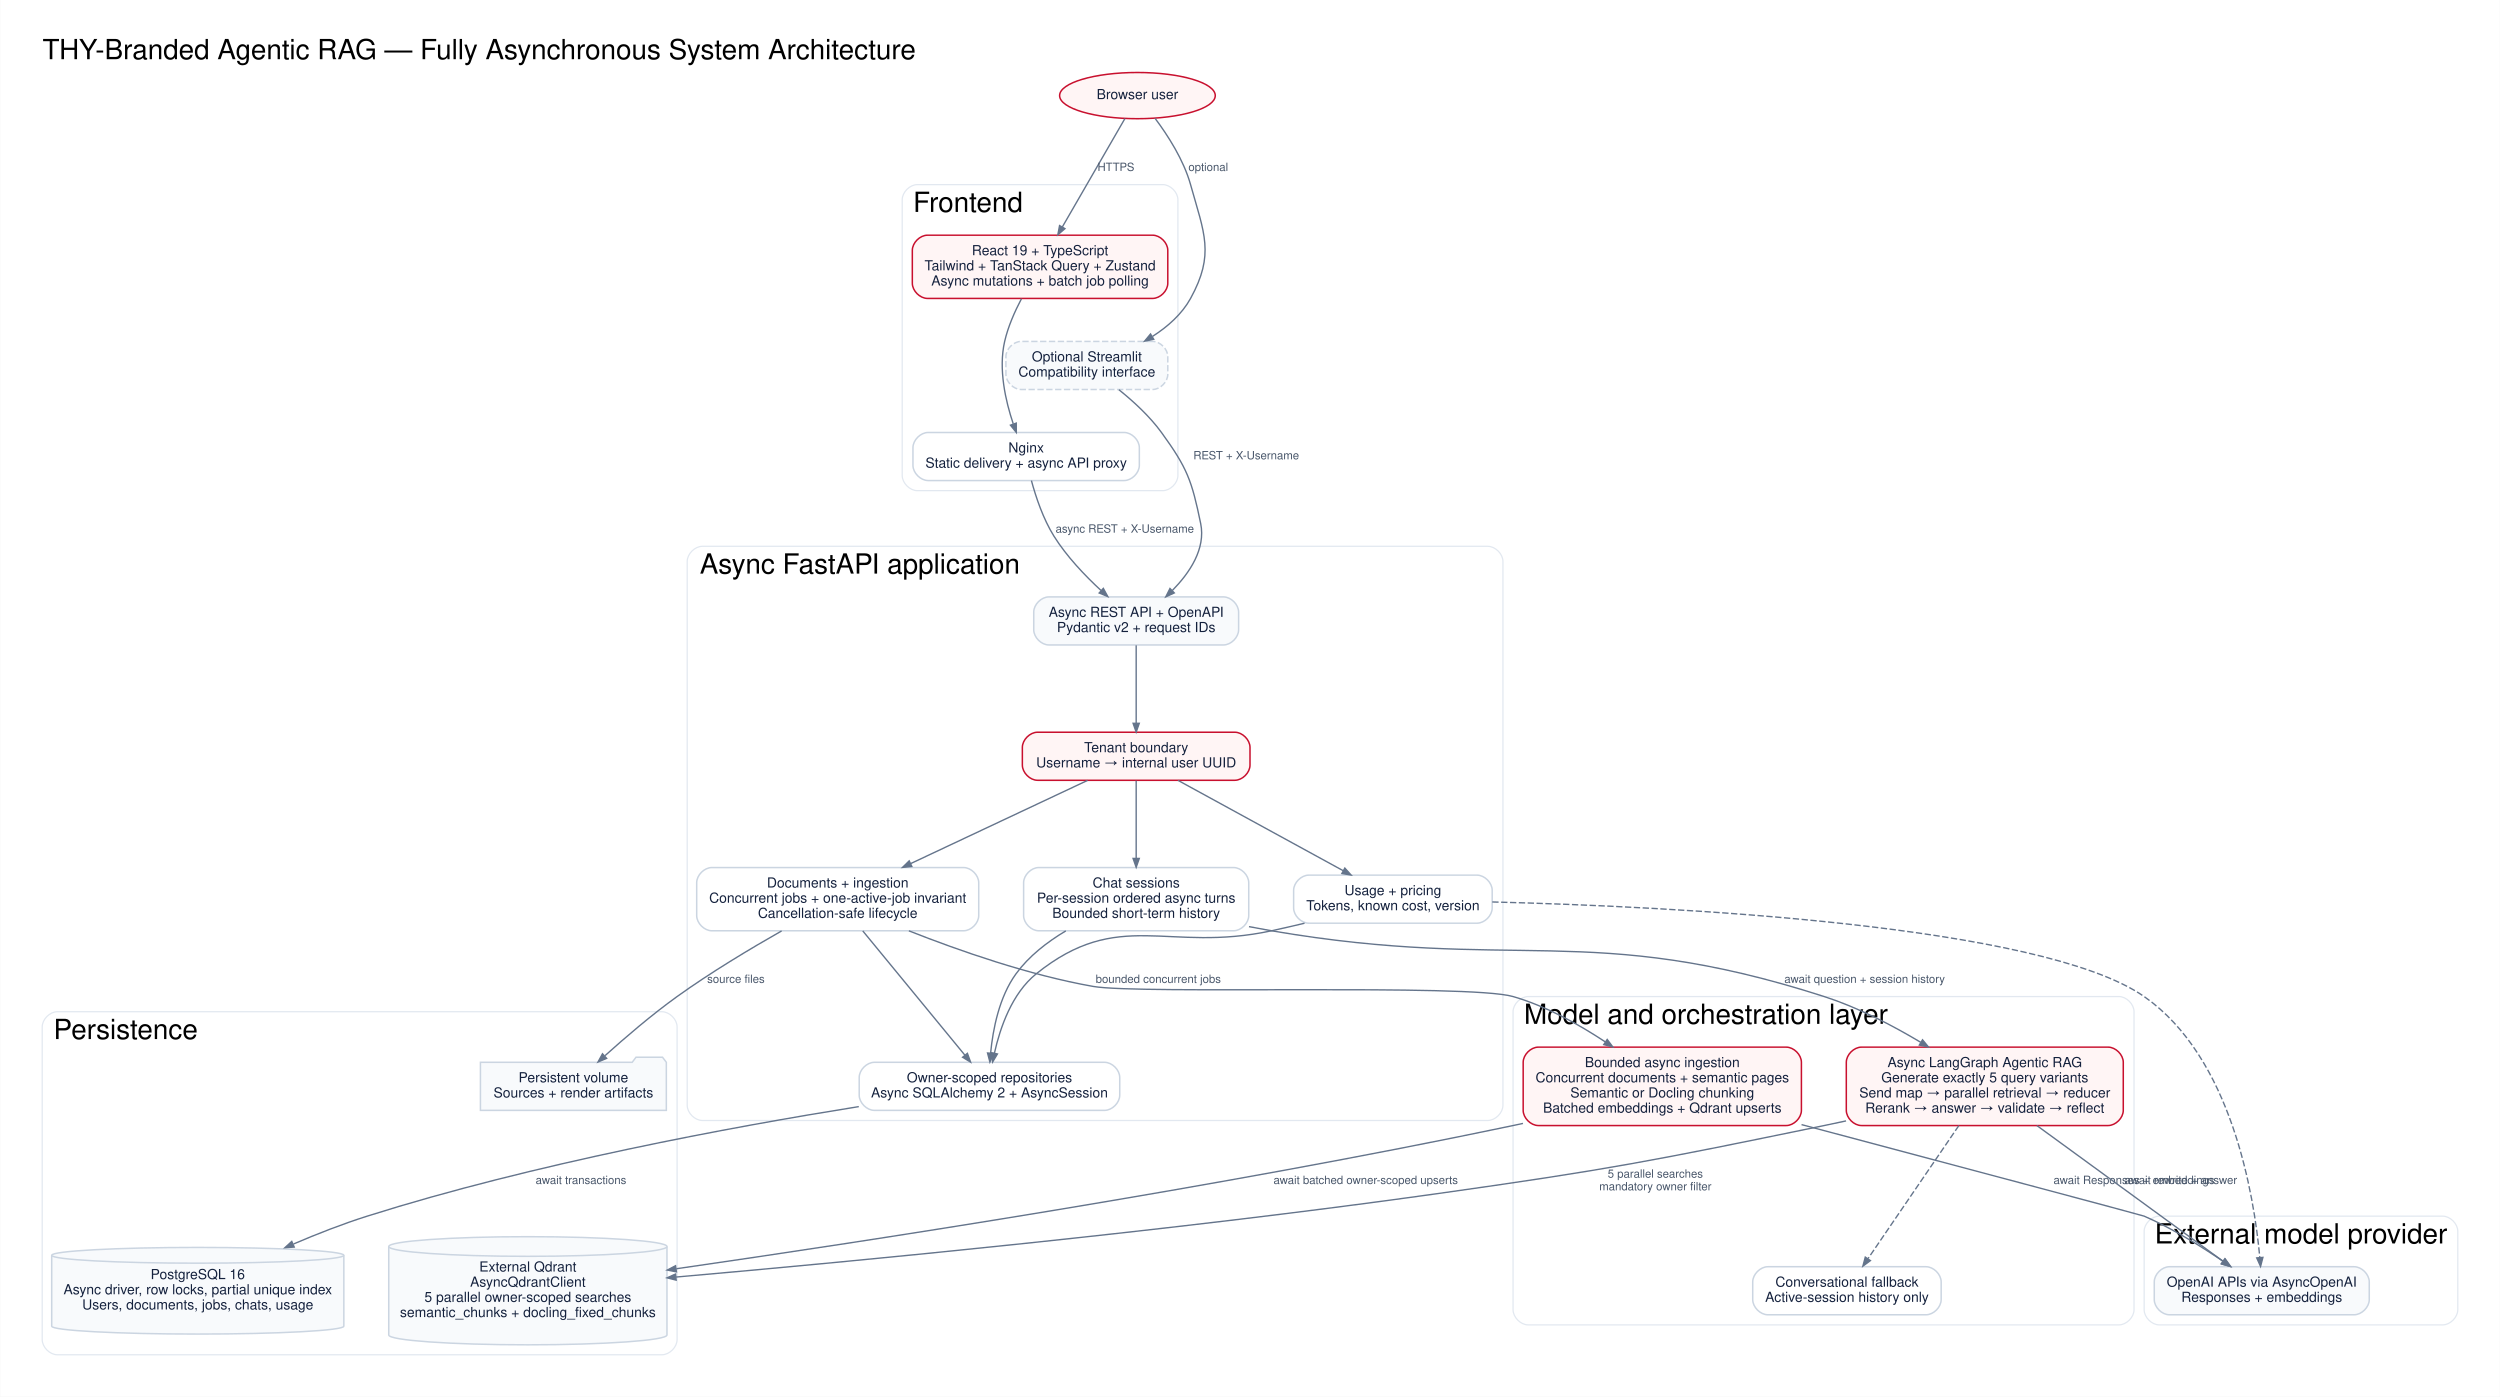
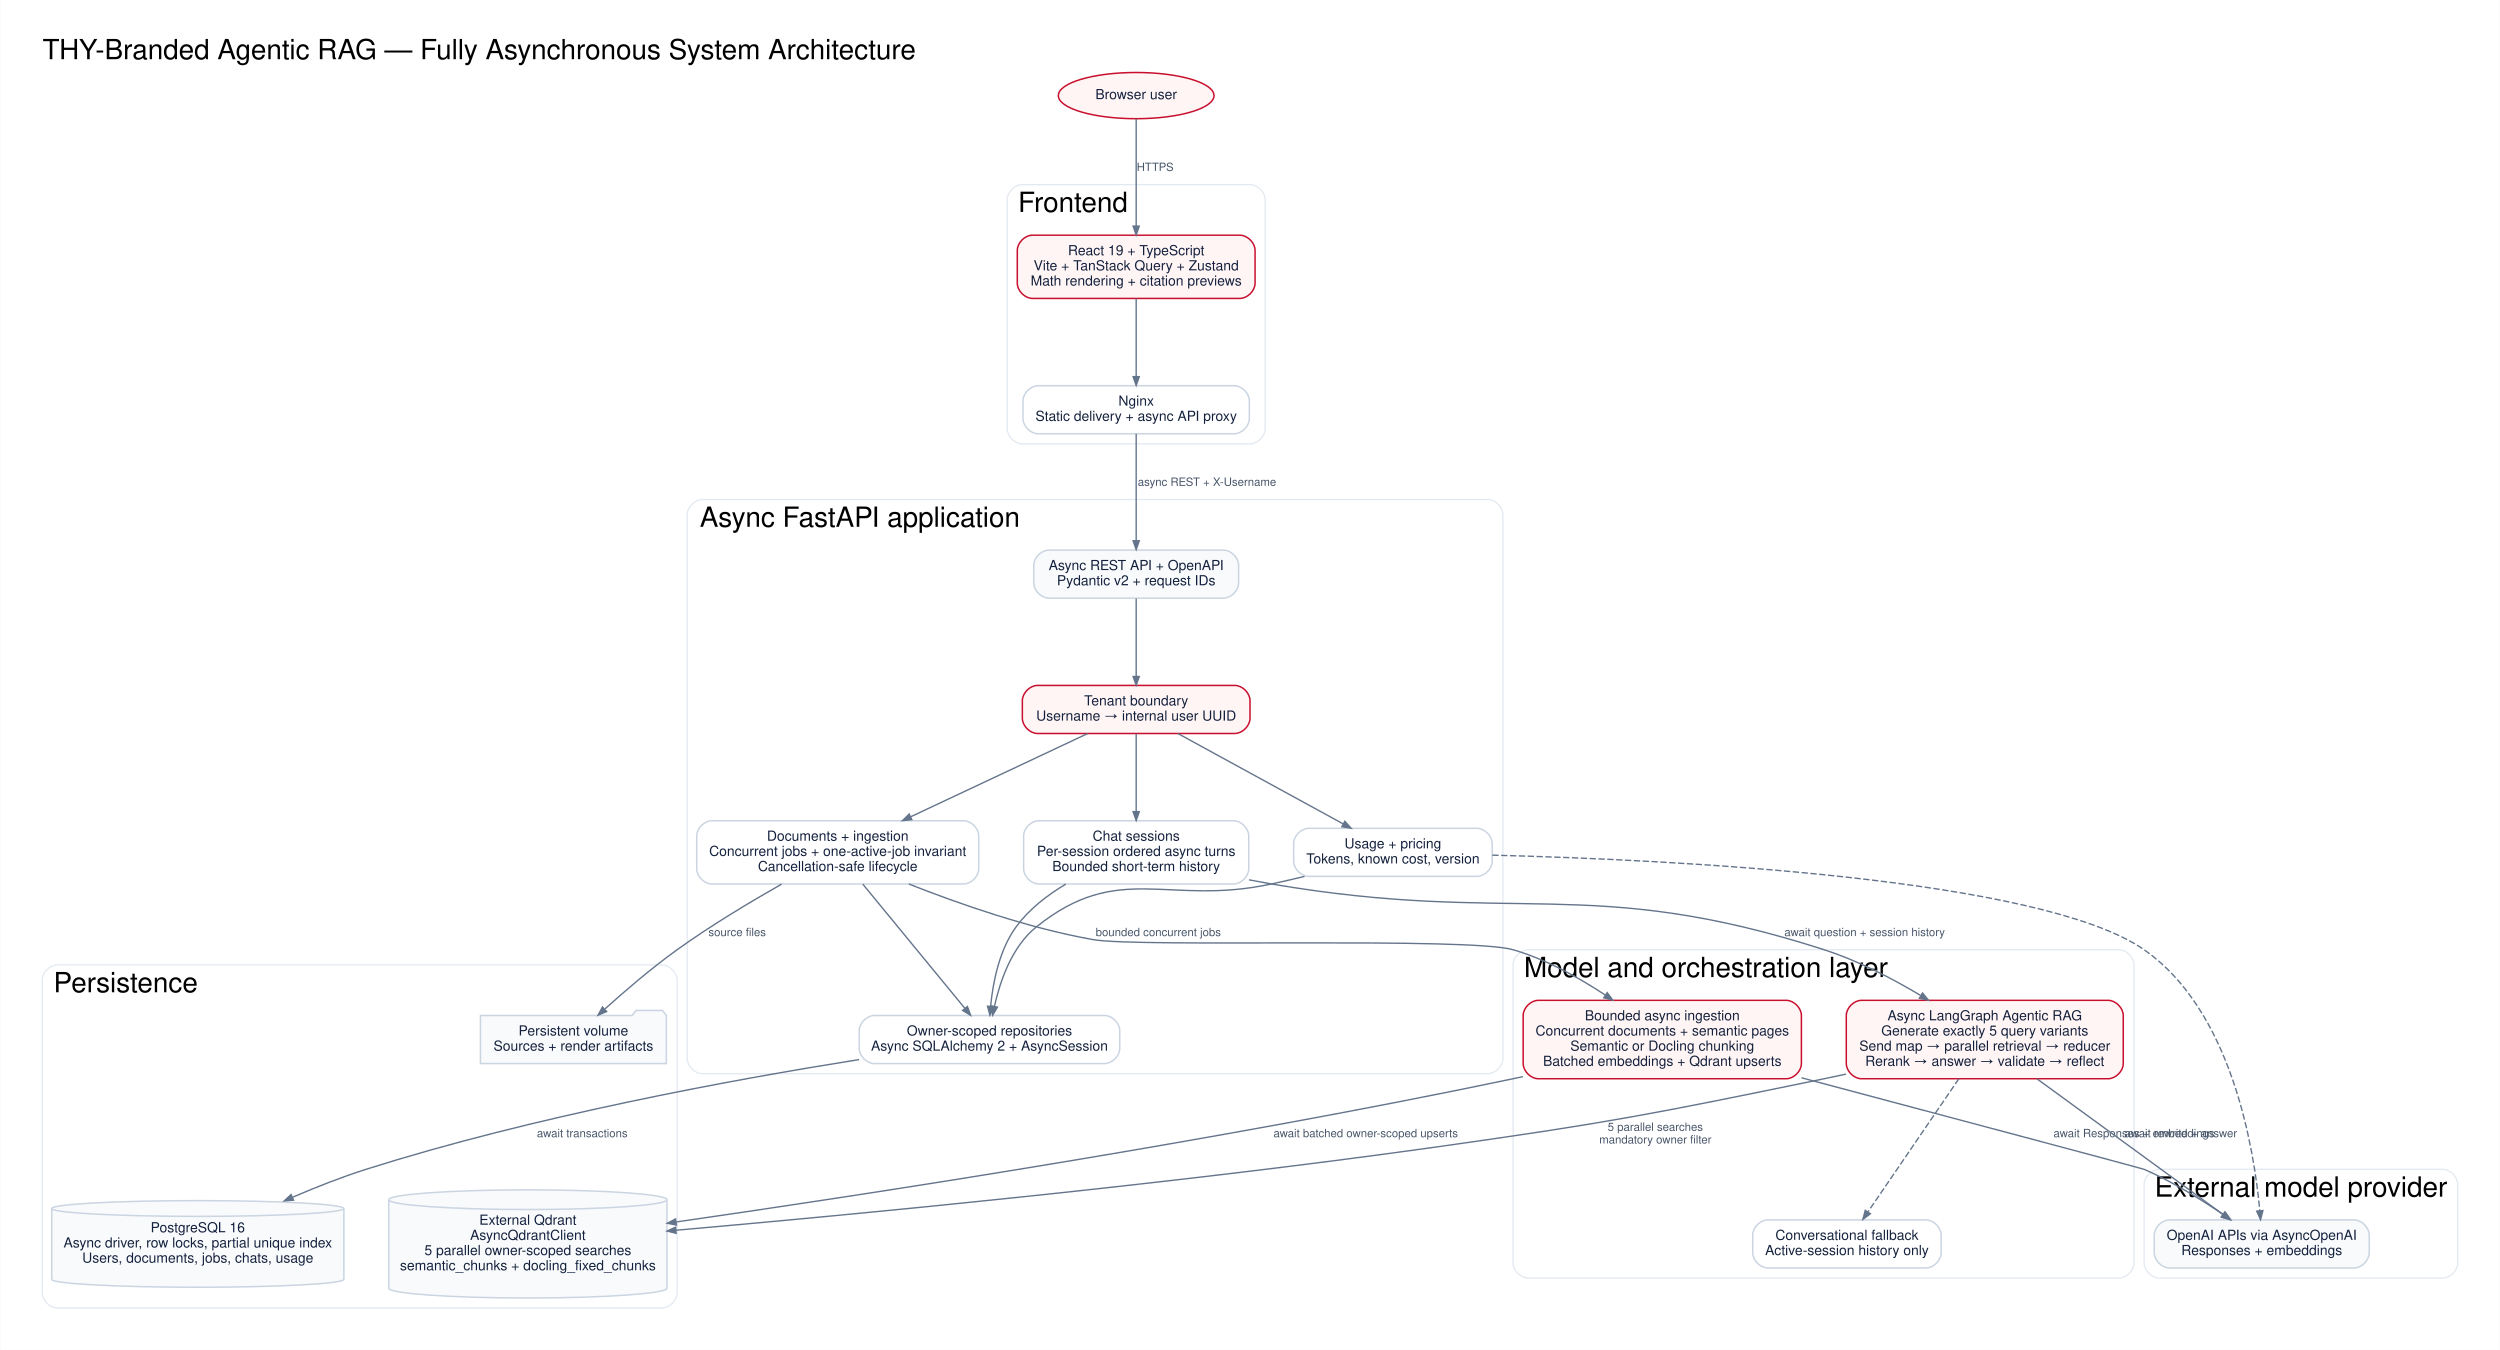
- <svg xmlns="http://www.w3.org/2000/svg" width="1976pt" height="1104pt" viewBox="0.00 0.00 1976.40 1104.42">
-   <g id="graph0" class="graph" transform="scale(1 1) rotate(0) translate(25.2 1079.22)">
-     <polygon fill="white" stroke="transparent" points="-25.2,25.2 -25.2,-1079.22 1951.2,-1079.22 1951.2,25.2 -25.2,25.2" />
-     <text text-anchor="middle" x="353.5" y="-1032.42" font-family="Helvetica,sans-Serif" font-size="22.00">THY-Branded Agentic RAG — Fully Asynchronous System Architecture</text>
+ <svg xmlns="http://www.w3.org/2000/svg" width="1976pt" height="1067pt" viewBox="0.00 0.00 1976.40 1067.42">
+   <g id="graph0" class="graph" transform="scale(1 1) rotate(0) translate(25.2 1042.22)">
+     <polygon fill="white" stroke="transparent" points="-25.2,25.2 -25.2,-1042.22 1951.2,-1042.22 1951.2,25.2 -25.2,25.2" />
+     <text text-anchor="middle" x="353.5" y="-995.42" font-family="Helvetica,sans-Serif" font-size="22.00">THY-Branded Agentic RAG — Fully Asynchronous System Architecture</text>
    <g id="clust1" class="cluster">
-       <path fill="white" stroke="#e2e8f0" d="M700,-691.25C700,-691.25 894,-691.25 894,-691.25 900,-691.25 906,-697.25 906,-703.25 906,-703.25 906,-921.25 906,-921.25 906,-927.25 900,-933.25 894,-933.25 894,-933.25 700,-933.25 700,-933.25 694,-933.25 688,-927.25 688,-921.25 688,-921.25 688,-703.25 688,-703.25 688,-697.25 694,-691.25 700,-691.25" />
-       <text text-anchor="middle" x="740" y="-911.65" font-family="Helvetica,sans-Serif" font-size="22.00">Frontend</text>
+       <path fill="white" stroke="#e2e8f0" d="M783,-691.25C783,-691.25 963,-691.25 963,-691.25 969,-691.25 975,-697.25 975,-703.25 975,-703.25 975,-884.25 975,-884.25 975,-890.25 969,-896.25 963,-896.25 963,-896.25 783,-896.25 783,-896.25 777,-896.25 771,-890.25 771,-884.25 771,-884.25 771,-703.25 771,-703.25 771,-697.25 777,-691.25 783,-691.25" />
+       <text text-anchor="middle" x="823" y="-874.65" font-family="Helvetica,sans-Serif" font-size="22.00">Frontend</text>
    </g>
    <g id="clust2" class="cluster">
      <path fill="white" stroke="#e2e8f0" d="M530,-193.25C530,-193.25 1151,-193.25 1151,-193.25 1157,-193.25 1163,-199.25 1163,-205.25 1163,-205.25 1163,-635.25 1163,-635.25 1163,-641.25 1157,-647.25 1151,-647.25 1151,-647.25 530,-647.25 530,-647.25 524,-647.25 518,-641.25 518,-635.25 518,-635.25 518,-205.25 518,-205.25 518,-199.25 524,-193.25 530,-193.25" />
      <text text-anchor="middle" x="654.5" y="-625.65" font-family="Helvetica,sans-Serif" font-size="22.00">Async FastAPI application</text>
    </g>
    <g id="clust3" class="cluster">
      <path fill="white" stroke="#e2e8f0" d="M1183,-31.62C1183,-31.62 1650,-31.62 1650,-31.62 1656,-31.62 1662,-37.62 1662,-43.62 1662,-43.62 1662,-279.25 1662,-279.25 1662,-285.25 1656,-291.25 1650,-291.25 1650,-291.25 1183,-291.25 1183,-291.25 1177,-291.25 1171,-285.25 1171,-279.25 1171,-279.25 1171,-43.62 1171,-43.62 1171,-37.62 1177,-31.62 1183,-31.62" />
      <text text-anchor="middle" x="1323.5" y="-269.65" font-family="Helvetica,sans-Serif" font-size="22.00">Model and orchestration layer</text>
    </g>
    <g id="clust4" class="cluster">
      <path fill="white" stroke="#e2e8f0" d="M20,-8C20,-8 498,-8 498,-8 504,-8 510,-14 510,-20 510,-20 510,-267.25 510,-267.25 510,-273.25 504,-279.25 498,-279.25 498,-279.25 20,-279.25 20,-279.25 14,-279.25 8,-273.25 8,-267.25 8,-267.25 8,-20 8,-20 8,-14 14,-8 20,-8" />
      <text text-anchor="middle" x="74" y="-257.65" font-family="Helvetica,sans-Serif" font-size="22.00">Persistence</text>
    </g>
    <g id="clust5" class="cluster">
      <path fill="white" stroke="#e2e8f0" d="M1682,-31.62C1682,-31.62 1906,-31.62 1906,-31.62 1912,-31.62 1918,-37.62 1918,-43.62 1918,-43.62 1918,-105.62 1918,-105.62 1918,-111.62 1912,-117.62 1906,-117.62 1906,-117.62 1682,-117.62 1682,-117.62 1676,-117.62 1670,-111.62 1670,-105.62 1670,-105.62 1670,-43.62 1670,-43.62 1670,-37.62 1676,-31.62 1682,-31.62" />
      <text text-anchor="middle" x="1794" y="-96.03" font-family="Helvetica,sans-Serif" font-size="22.00">External model provider</text>
    </g>
    <g id="node1" class="node">
-       <ellipse fill="#fff5f5" stroke="#c8102e" stroke-width="1.2" cx="874" cy="-1003.63" rx="61.54" ry="18.27" />
-       <text text-anchor="middle" x="874" y="-1000.83" font-family="Helvetica,sans-Serif" font-size="11.00" fill="#14213d">Browser user</text>
+       <ellipse fill="#fff5f5" stroke="#c8102e" stroke-width="1.2" cx="873" cy="-966.63" rx="61.54" ry="18.27" />
+       <text text-anchor="middle" x="873" y="-963.83" font-family="Helvetica,sans-Serif" font-size="11.00" fill="#14213d">Browser user</text>
    </g>
    <g id="node2" class="node">
-       <path fill="#fff5f5" stroke="#c8102e" stroke-width="1.2" d="M886,-893.25C886,-893.25 708,-893.25 708,-893.25 702,-893.25 696,-887.25 696,-881.25 696,-881.25 696,-855.25 696,-855.25 696,-849.25 702,-843.25 708,-843.25 708,-843.25 886,-843.25 886,-843.25 892,-843.25 898,-849.25 898,-855.25 898,-855.25 898,-881.25 898,-881.25 898,-887.25 892,-893.25 886,-893.25" />
-       <text text-anchor="middle" x="797" y="-877.45" font-family="Helvetica,sans-Serif" font-size="11.00" fill="#14213d">React 19 + TypeScript</text>
-       <text text-anchor="middle" x="797" y="-865.45" font-family="Helvetica,sans-Serif" font-size="11.00" fill="#14213d">Tailwind + TanStack Query + Zustand</text>
-       <text text-anchor="middle" x="797" y="-853.45" font-family="Helvetica,sans-Serif" font-size="11.00" fill="#14213d">Async mutations + batch job polling</text>
+       <path fill="#fff5f5" stroke="#c8102e" stroke-width="1.2" d="M955,-856.25C955,-856.25 791,-856.25 791,-856.25 785,-856.25 779,-850.25 779,-844.25 779,-844.25 779,-818.25 779,-818.25 779,-812.25 785,-806.25 791,-806.25 791,-806.25 955,-806.25 955,-806.25 961,-806.25 967,-812.25 967,-818.25 967,-818.25 967,-844.25 967,-844.25 967,-850.25 961,-856.25 955,-856.25" />
+       <text text-anchor="middle" x="873" y="-840.45" font-family="Helvetica,sans-Serif" font-size="11.00" fill="#14213d">React 19 + TypeScript</text>
+       <text text-anchor="middle" x="873" y="-828.45" font-family="Helvetica,sans-Serif" font-size="11.00" fill="#14213d">Vite + TanStack Query + Zustand</text>
+       <text text-anchor="middle" x="873" y="-816.45" font-family="Helvetica,sans-Serif" font-size="11.00" fill="#14213d">Math rendering + citation previews</text>
    </g>
    <g id="edge10" class="edge">
-       <path fill="none" stroke="#64748b" stroke-width="1.1" d="M864.09,-985.47C851.61,-963.84 829.93,-926.3 814.6,-899.74" />
-       <polygon fill="#64748b" stroke="#64748b" stroke-width="1.1" points="816.67,-898.42 811.05,-893.58 812.42,-900.87 816.67,-898.42" />
-       <text text-anchor="middle" x="857" y="-944.05" font-family="Helvetica,sans-Serif" font-size="9.00" fill="#475569">HTTPS</text>
+       <path fill="none" stroke="#64748b" stroke-width="1.1" d="M873,-948.2C873,-926.77 873,-890.01 873,-863.62" />
+       <polygon fill="#64748b" stroke="#64748b" stroke-width="1.1" points="875.45,-863.47 873,-856.47 870.55,-863.47 875.45,-863.47" />
+       <text text-anchor="middle" x="888" y="-907.05" font-family="Helvetica,sans-Serif" font-size="9.00" fill="#475569">HTTPS</text>
+     </g>
+     <g id="node3" class="node">
+       <path fill="#ffffff" stroke="#cbd5e1" stroke-width="1.2" d="M950.5,-737.25C950.5,-737.25 795.5,-737.25 795.5,-737.25 789.5,-737.25 783.5,-731.25 783.5,-725.25 783.5,-725.25 783.5,-711.25 783.5,-711.25 783.5,-705.25 789.5,-699.25 795.5,-699.25 795.5,-699.25 950.5,-699.25 950.5,-699.25 956.5,-699.25 962.5,-705.25 962.5,-711.25 962.5,-711.25 962.5,-725.25 962.5,-725.25 962.5,-731.25 956.5,-737.25 950.5,-737.25" />
+       <text text-anchor="middle" x="873" y="-721.45" font-family="Helvetica,sans-Serif" font-size="11.00" fill="#14213d">Nginx</text>
+       <text text-anchor="middle" x="873" y="-709.45" font-family="Helvetica,sans-Serif" font-size="11.00" fill="#14213d">Static delivery + async API proxy</text>
+     </g>
+     <g id="edge1" class="edge">
+       <path fill="none" stroke="#64748b" stroke-width="1.1" d="M873,-806.16C873,-788.09 873,-763.38 873,-744.93" />
+       <polygon fill="#64748b" stroke="#64748b" stroke-width="1.1" points="875.45,-744.44 873,-737.44 870.55,-744.44 875.45,-744.44" />
    </g>
    <g id="node4" class="node">
-       <path fill="#f8fafc" stroke="#cbd5e1" stroke-width="1.2" stroke-dasharray="5,2" d="M886,-809.25C886,-809.25 782,-809.25 782,-809.25 776,-809.25 770,-803.25 770,-797.25 770,-797.25 770,-783.25 770,-783.25 770,-777.25 776,-771.25 782,-771.25 782,-771.25 886,-771.25 886,-771.25 892,-771.25 898,-777.25 898,-783.25 898,-783.25 898,-797.25 898,-797.25 898,-803.25 892,-809.25 886,-809.25" />
-       <text text-anchor="middle" x="834" y="-793.45" font-family="Helvetica,sans-Serif" font-size="11.00" fill="#14213d">Optional Streamlit</text>
-       <text text-anchor="middle" x="834" y="-781.45" font-family="Helvetica,sans-Serif" font-size="11.00" fill="#14213d">Compatibility interface</text>
-     </g>
-     <g id="edge11" class="edge">
-       <path fill="none" stroke="#64748b" stroke-width="1.1" d="M887.95,-985.63C897.94,-972.29 910.55,-952.78 916,-933.25 926.75,-894.72 935.28,-878.3 916,-843.25 909.15,-830.8 897.92,-820.91 885.94,-813.24" />
-       <polygon fill="#64748b" stroke="#64748b" stroke-width="1.1" points="886.88,-810.95 879.62,-809.43 884.35,-815.15 886.88,-810.95" />
-       <text text-anchor="middle" x="930" y="-944.05" font-family="Helvetica,sans-Serif" font-size="9.00" fill="#475569">optional</text>
-     </g>
-     <g id="node3" class="node">
-       <path fill="#ffffff" stroke="#cbd5e1" stroke-width="1.2" d="M863.5,-737.25C863.5,-737.25 708.5,-737.25 708.5,-737.25 702.5,-737.25 696.5,-731.25 696.5,-725.25 696.5,-725.25 696.5,-711.25 696.5,-711.25 696.5,-705.25 702.5,-699.25 708.5,-699.25 708.5,-699.25 863.5,-699.25 863.5,-699.25 869.5,-699.25 875.5,-705.25 875.5,-711.25 875.5,-711.25 875.5,-725.25 875.5,-725.25 875.5,-731.25 869.5,-737.25 863.5,-737.25" />
-       <text text-anchor="middle" x="786" y="-721.45" font-family="Helvetica,sans-Serif" font-size="11.00" fill="#14213d">Nginx</text>
-       <text text-anchor="middle" x="786" y="-709.45" font-family="Helvetica,sans-Serif" font-size="11.00" fill="#14213d">Static delivery + async API proxy</text>
-     </g>
-     <g id="edge1" class="edge">
-       <path fill="none" stroke="#64748b" stroke-width="1.1" d="M782.3,-843.03C777,-832.96 771.67,-820.91 769,-809.25 763.99,-787.35 769.69,-762.22 775.8,-744.09" />
-       <polygon fill="#64748b" stroke="#64748b" stroke-width="1.1" points="778.19,-744.68 778.23,-737.26 773.57,-743.04 778.19,-744.68" />
-     </g>
-     <g id="node5" class="node">
      <path fill="#f8fafc" stroke="#cbd5e1" stroke-width="1.2" d="M942,-607.25C942,-607.25 804,-607.25 804,-607.25 798,-607.25 792,-601.25 792,-595.25 792,-595.25 792,-581.25 792,-581.25 792,-575.25 798,-569.25 804,-569.25 804,-569.25 942,-569.25 942,-569.25 948,-569.25 954,-575.25 954,-581.25 954,-581.25 954,-595.25 954,-595.25 954,-601.25 948,-607.25 942,-607.25" />
      <text text-anchor="middle" x="873" y="-591.45" font-family="Helvetica,sans-Serif" font-size="11.00" fill="#14213d">Async REST API + OpenAPI</text>
      <text text-anchor="middle" x="873" y="-579.45" font-family="Helvetica,sans-Serif" font-size="11.00" fill="#14213d">Pydantic v2 + request IDs</text>
    </g>
-     <g id="edge12" class="edge">
-       <path fill="none" stroke="#64748b" stroke-width="1.1" d="M790.16,-699.22C793.65,-686.32 799.45,-668.9 808,-655.25 818.01,-639.27 832.48,-624.08 845.23,-612.31" />
-       <polygon fill="#64748b" stroke="#64748b" stroke-width="1.1" points="847.02,-614 850.58,-607.49 843.74,-610.36 847.02,-614" />
-       <text text-anchor="middle" x="864" y="-658.05" font-family="Helvetica,sans-Serif" font-size="9.00" fill="#475569">async REST + X-Username</text>
-     </g>
-     <g id="edge13" class="edge">
-       <path fill="none" stroke="#64748b" stroke-width="1.1" d="M859.29,-771.11C870.72,-761.95 883.7,-750.07 893,-737.25 913.45,-709.05 916.97,-699.37 924,-665.25 928.11,-645.29 915.31,-626.26 901.5,-612.23" />
-       <polygon fill="#64748b" stroke="#64748b" stroke-width="1.1" points="903.13,-610.4 896.4,-607.29 899.73,-613.92 903.13,-610.4" />
-       <text text-anchor="middle" x="960" y="-716.05" font-family="Helvetica,sans-Serif" font-size="9.00" fill="#475569">REST + X-Username</text>
-     </g>
-     <g id="node6" class="node">
+     <g id="edge11" class="edge">
+       <path fill="none" stroke="#64748b" stroke-width="1.1" d="M873,-699.18C873,-677.1 873,-639.61 873,-614.64" />
+       <polygon fill="#64748b" stroke="#64748b" stroke-width="1.1" points="875.45,-614.64 873,-607.64 870.55,-614.64 875.45,-614.64" />
+       <text text-anchor="middle" x="929" y="-658.05" font-family="Helvetica,sans-Serif" font-size="9.00" fill="#475569">async REST + X-Username</text>
+     </g>
+     <g id="node5" class="node">
      <path fill="#fff5f5" stroke="#c8102e" stroke-width="1.2" d="M951,-500.25C951,-500.25 795,-500.25 795,-500.25 789,-500.25 783,-494.25 783,-488.25 783,-488.25 783,-474.25 783,-474.25 783,-468.25 789,-462.25 795,-462.25 795,-462.25 951,-462.25 951,-462.25 957,-462.25 963,-468.25 963,-474.25 963,-474.25 963,-488.25 963,-488.25 963,-494.25 957,-500.25 951,-500.25" />
      <text text-anchor="middle" x="873" y="-484.45" font-family="Helvetica,sans-Serif" font-size="11.00" fill="#14213d">Tenant boundary</text>
      <text text-anchor="middle" x="873" y="-472.45" font-family="Helvetica,sans-Serif" font-size="11.00" fill="#14213d">Username → internal user UUID</text>
    </g>
    <g id="edge2" class="edge">
      <path fill="none" stroke="#64748b" stroke-width="1.1" d="M873,-568.96C873,-551.95 873,-526.44 873,-507.49" />
      <polygon fill="#64748b" stroke="#64748b" stroke-width="1.1" points="875.45,-507.33 873,-500.33 870.55,-507.33 875.45,-507.33" />
    </g>
-     <g id="node7" class="node">
+     <g id="node6" class="node">
      <path fill="#ffffff" stroke="#cbd5e1" stroke-width="1.2" d="M736.5,-393.25C736.5,-393.25 537.5,-393.25 537.5,-393.25 531.5,-393.25 525.5,-387.25 525.5,-381.25 525.5,-381.25 525.5,-355.25 525.5,-355.25 525.5,-349.25 531.5,-343.25 537.5,-343.25 537.5,-343.25 736.5,-343.25 736.5,-343.25 742.5,-343.25 748.5,-349.25 748.5,-355.25 748.5,-355.25 748.5,-381.25 748.5,-381.25 748.5,-387.25 742.5,-393.25 736.5,-393.25" />
      <text text-anchor="middle" x="637" y="-377.45" font-family="Helvetica,sans-Serif" font-size="11.00" fill="#14213d">Documents + ingestion</text>
      <text text-anchor="middle" x="637" y="-365.45" font-family="Helvetica,sans-Serif" font-size="11.00" fill="#14213d">Concurrent jobs + one-active-job invariant</text>
      <text text-anchor="middle" x="637" y="-353.45" font-family="Helvetica,sans-Serif" font-size="11.00" fill="#14213d">Cancellation-safe lifecycle</text>
    </g>
    <g id="edge3" class="edge">
      <path fill="none" stroke="#64748b" stroke-width="1.1" d="M834.56,-462.17C796.67,-444.35 738.29,-416.89 694.8,-396.44" />
      <polygon fill="#64748b" stroke="#64748b" stroke-width="1.1" points="695.61,-394.11 688.23,-393.35 693.52,-398.54 695.61,-394.11" />
    </g>
-     <g id="node8" class="node">
+     <g id="node7" class="node">
      <path fill="#ffffff" stroke="#cbd5e1" stroke-width="1.2" d="M950,-393.25C950,-393.25 796,-393.25 796,-393.25 790,-393.25 784,-387.25 784,-381.25 784,-381.25 784,-355.25 784,-355.25 784,-349.25 790,-343.25 796,-343.25 796,-343.25 950,-343.25 950,-343.25 956,-343.25 962,-349.25 962,-355.25 962,-355.25 962,-381.25 962,-381.25 962,-387.25 956,-393.25 950,-393.25" />
      <text text-anchor="middle" x="873" y="-377.45" font-family="Helvetica,sans-Serif" font-size="11.00" fill="#14213d">Chat sessions</text>
      <text text-anchor="middle" x="873" y="-365.45" font-family="Helvetica,sans-Serif" font-size="11.00" fill="#14213d">Per-session ordered async turns</text>
      <text text-anchor="middle" x="873" y="-353.45" font-family="Helvetica,sans-Serif" font-size="11.00" fill="#14213d">Bounded short-term history</text>
    </g>
    <g id="edge4" class="edge">
      <path fill="none" stroke="#64748b" stroke-width="1.1" d="M873,-461.92C873,-445.25 873,-420.3 873,-400.48" />
      <polygon fill="#64748b" stroke="#64748b" stroke-width="1.1" points="875.45,-400.44 873,-393.44 870.55,-400.44 875.45,-400.44" />
    </g>
-     <g id="node9" class="node">
+     <g id="node8" class="node">
      <path fill="#ffffff" stroke="#cbd5e1" stroke-width="1.2" d="M1142.5,-387.25C1142.5,-387.25 1009.5,-387.25 1009.5,-387.25 1003.5,-387.25 997.5,-381.25 997.5,-375.25 997.5,-375.25 997.5,-361.25 997.5,-361.25 997.5,-355.25 1003.5,-349.25 1009.5,-349.25 1009.5,-349.25 1142.5,-349.25 1142.5,-349.25 1148.5,-349.25 1154.5,-355.25 1154.5,-361.25 1154.5,-361.25 1154.5,-375.25 1154.5,-375.25 1154.5,-381.25 1148.5,-387.25 1142.5,-387.25" />
      <text text-anchor="middle" x="1076" y="-371.45" font-family="Helvetica,sans-Serif" font-size="11.00" fill="#14213d">Usage + pricing</text>
      <text text-anchor="middle" x="1076" y="-359.45" font-family="Helvetica,sans-Serif" font-size="11.00" fill="#14213d">Tokens, known cost, version</text>
    </g>
    <g id="edge5" class="edge">
      <path fill="none" stroke="#64748b" stroke-width="1.1" d="M906.07,-462.17C941.75,-442.66 998.56,-411.59 1036.55,-390.82" />
      <polygon fill="#64748b" stroke="#64748b" stroke-width="1.1" points="1037.98,-392.83 1042.95,-387.32 1035.63,-388.53 1037.98,-392.83" />
    </g>
-     <g id="node10" class="node">
+     <g id="node9" class="node">
      <path fill="#ffffff" stroke="#cbd5e1" stroke-width="1.2" d="M848,-239.25C848,-239.25 666,-239.25 666,-239.25 660,-239.25 654,-233.25 654,-227.25 654,-227.25 654,-213.25 654,-213.25 654,-207.25 660,-201.25 666,-201.25 666,-201.25 848,-201.25 848,-201.25 854,-201.25 860,-207.25 860,-213.25 860,-213.25 860,-227.25 860,-227.25 860,-233.25 854,-239.25 848,-239.25" />
      <text text-anchor="middle" x="757" y="-223.45" font-family="Helvetica,sans-Serif" font-size="11.00" fill="#14213d">Owner-scoped repositories</text>
      <text text-anchor="middle" x="757" y="-211.45" font-family="Helvetica,sans-Serif" font-size="11.00" fill="#14213d">Async SQLAlchemy 2 + AsyncSession</text>
    </g>
    <g id="edge6" class="edge">
      <path fill="none" stroke="#64748b" stroke-width="1.1" d="M656.82,-343.14C679.19,-315.92 715.36,-271.91 737.57,-244.89" />
      <polygon fill="#64748b" stroke="#64748b" stroke-width="1.1" points="739.54,-246.35 742.09,-239.39 735.75,-243.24 739.54,-246.35" />
    </g>
-     <g id="node11" class="node">
+     <g id="node10" class="node">
      <path fill="#fff5f5" stroke="#c8102e" stroke-width="1.2" d="M1387,-251.25C1387,-251.25 1191,-251.25 1191,-251.25 1185,-251.25 1179,-245.25 1179,-239.25 1179,-239.25 1179,-201.25 1179,-201.25 1179,-195.25 1185,-189.25 1191,-189.25 1191,-189.25 1387,-189.25 1387,-189.25 1393,-189.25 1399,-195.25 1399,-201.25 1399,-201.25 1399,-239.25 1399,-239.25 1399,-245.25 1393,-251.25 1387,-251.25" />
      <text text-anchor="middle" x="1289" y="-235.45" font-family="Helvetica,sans-Serif" font-size="11.00" fill="#14213d">Bounded async ingestion</text>
      <text text-anchor="middle" x="1289" y="-223.45" font-family="Helvetica,sans-Serif" font-size="11.00" fill="#14213d">Concurrent documents + semantic pages</text>
      <text text-anchor="middle" x="1289" y="-211.45" font-family="Helvetica,sans-Serif" font-size="11.00" fill="#14213d">Semantic or Docling chunking</text>
      <text text-anchor="middle" x="1289" y="-199.45" font-family="Helvetica,sans-Serif" font-size="11.00" fill="#14213d">Batched embeddings + Qdrant upserts</text>
    </g>
-     <g id="edge14" class="edge">
+     <g id="edge12" class="edge">
      <path fill="none" stroke="#64748b" stroke-width="1.1" d="M693.27,-343.21C733.15,-327.46 788.35,-308.18 839,-299.25 875.34,-292.85 1135.53,-301.44 1171,-291.25 1196.84,-283.83 1222.83,-269.34 1243.81,-255.47" />
      <polygon fill="#64748b" stroke="#64748b" stroke-width="1.1" points="1245.44,-257.33 1249.88,-251.39 1242.7,-253.26 1245.44,-257.33" />
      <text text-anchor="middle" x="890.5" y="-302.05" font-family="Helvetica,sans-Serif" font-size="9.00" fill="#475569">bounded concurrent jobs</text>
    </g>
-     <g id="node15" class="node">
+     <g id="node14" class="node">
      <polygon fill="#f8fafc" stroke="#cbd5e1" stroke-width="1.2" points="501.5,-239.25 498.5,-243.25 477.5,-243.25 474.5,-239.25 354.5,-239.25 354.5,-201.25 501.5,-201.25 501.5,-239.25" />
      <text text-anchor="middle" x="428" y="-223.45" font-family="Helvetica,sans-Serif" font-size="11.00" fill="#14213d">Persistent volume</text>
      <text text-anchor="middle" x="428" y="-211.45" font-family="Helvetica,sans-Serif" font-size="11.00" fill="#14213d">Sources + render artifacts</text>
    </g>
-     <g id="edge17" class="edge">
+     <g id="edge15" class="edge">
      <path fill="none" stroke="#64748b" stroke-width="1.1" d="M592.65,-343.14C567.72,-328.99 536.4,-310.21 510,-291.25 489.96,-276.86 468.82,-258.73 453.02,-244.52" />
      <polygon fill="#64748b" stroke="#64748b" stroke-width="1.1" points="454.29,-242.37 447.46,-239.48 451,-246 454.29,-242.37" />
-       <text text-anchor="middle" x="556.5" y="-302.05" font-family="Helvetica,sans-Serif" font-size="9.00" fill="#475569">source files</text>
+       <text text-anchor="middle" x="557.5" y="-302.05" font-family="Helvetica,sans-Serif" font-size="9.00" fill="#475569">source files</text>
    </g>
    <g id="edge7" class="edge">
      <path fill="none" stroke="#64748b" stroke-width="1.1" d="M817.37,-343.17C802.67,-334.41 788.11,-323.16 778,-309.25 764.71,-290.97 759.73,-265.43 757.91,-246.58" />
      <polygon fill="#64748b" stroke="#64748b" stroke-width="1.1" points="760.34,-246.24 757.34,-239.45 755.46,-246.63 760.34,-246.24" />
    </g>
-     <g id="node12" class="node">
+     <g id="node11" class="node">
      <path fill="#fff5f5" stroke="#c8102e" stroke-width="1.2" d="M1641.5,-251.25C1641.5,-251.25 1446.5,-251.25 1446.5,-251.25 1440.5,-251.25 1434.5,-245.25 1434.5,-239.25 1434.5,-239.25 1434.5,-201.25 1434.5,-201.25 1434.5,-195.25 1440.5,-189.25 1446.5,-189.25 1446.5,-189.25 1641.5,-189.25 1641.5,-189.25 1647.5,-189.25 1653.5,-195.25 1653.5,-201.25 1653.5,-201.25 1653.5,-239.25 1653.5,-239.25 1653.5,-245.25 1647.5,-251.25 1641.5,-251.25" />
      <text text-anchor="middle" x="1544" y="-235.45" font-family="Helvetica,sans-Serif" font-size="11.00" fill="#14213d">Async LangGraph Agentic RAG</text>
      <text text-anchor="middle" x="1544" y="-223.45" font-family="Helvetica,sans-Serif" font-size="11.00" fill="#14213d">Generate exactly 5 query variants</text>
      <text text-anchor="middle" x="1544" y="-211.45" font-family="Helvetica,sans-Serif" font-size="11.00" fill="#14213d">Send map → parallel retrieval → reducer</text>
      <text text-anchor="middle" x="1544" y="-199.45" font-family="Helvetica,sans-Serif" font-size="11.00" fill="#14213d">Rerank → answer → validate → reflect</text>
    </g>
-     <g id="edge15" class="edge">
+     <g id="edge13" class="edge">
      <path fill="none" stroke="#64748b" stroke-width="1.1" d="M962.19,-346.53C968.21,-345.35 974.18,-344.25 980,-343.25 1172.79,-310.25 1230.8,-351.12 1417,-291.25 1443.51,-282.73 1470.82,-268.5 1493.29,-255.09" />
      <polygon fill="#64748b" stroke="#64748b" stroke-width="1.1" points="1494.77,-257.06 1499.49,-251.34 1492.23,-252.87 1494.77,-257.06" />
      <text text-anchor="middle" x="1449" y="-302.05" font-family="Helvetica,sans-Serif" font-size="9.00" fill="#475569">await question + session history</text>
    </g>
    <g id="edge8" class="edge">
      <path fill="none" stroke="#64748b" stroke-width="1.1" d="M1006.13,-349.23C997.35,-347.13 988.48,-345.08 980,-343.25 897.86,-325.49 859.51,-361.88 794,-309.25 774.78,-293.81 765.41,-266.61 760.92,-246.52" />
      <polygon fill="#64748b" stroke="#64748b" stroke-width="1.1" points="763.29,-245.85 759.48,-239.48 758.48,-246.83 763.29,-245.85" />
    </g>
-     <g id="node17" class="node">
+     <g id="node16" class="node">
      <path fill="#f8fafc" stroke="#cbd5e1" stroke-width="1.2" d="M1836,-77.62C1836,-77.62 1690,-77.62 1690,-77.62 1684,-77.62 1678,-71.62 1678,-65.62 1678,-65.62 1678,-51.62 1678,-51.62 1678,-45.62 1684,-39.62 1690,-39.62 1690,-39.62 1836,-39.62 1836,-39.62 1842,-39.62 1848,-45.62 1848,-51.62 1848,-51.62 1848,-65.62 1848,-65.62 1848,-71.62 1842,-77.62 1836,-77.62" />
      <text text-anchor="middle" x="1763" y="-61.83" font-family="Helvetica,sans-Serif" font-size="11.00" fill="#14213d">OpenAI APIs via AsyncOpenAI</text>
      <text text-anchor="middle" x="1763" y="-49.83" font-family="Helvetica,sans-Serif" font-size="11.00" fill="#14213d">Responses + embeddings</text>
    </g>
-     <g id="edge22" class="edge">
+     <g id="edge20" class="edge">
      <path fill="none" stroke="#64748b" stroke-width="1.1" stroke-dasharray="5,2" d="M1154.57,-366.04C1296.45,-362.45 1588.32,-348.15 1670,-291.25 1739.16,-243.07 1756.91,-134.38 1761.45,-84.95" />
      <polygon fill="#64748b" stroke="#64748b" stroke-width="1.1" points="1763.91,-85.01 1762.05,-77.83 1759.02,-84.6 1763.91,-85.01" />
    </g>
-     <g id="node14" class="node">
+     <g id="node13" class="node">
      <path fill="#f8fafc" stroke="#cbd5e1" stroke-width="1.2" d="M246.5,-86.65C246.5,-90.08 194.73,-92.88 131,-92.88 67.27,-92.88 15.5,-90.08 15.5,-86.65 15.5,-86.65 15.5,-30.6 15.5,-30.6 15.5,-27.17 67.27,-24.37 131,-24.37 194.73,-24.37 246.5,-27.17 246.5,-30.6 246.5,-30.6 246.5,-86.65 246.5,-86.65" />
      <path fill="none" stroke="#cbd5e1" stroke-width="1.2" d="M246.5,-86.65C246.5,-83.21 194.73,-80.42 131,-80.42 67.27,-80.42 15.5,-83.21 15.5,-86.65" />
      <text text-anchor="middle" x="131" y="-67.83" font-family="Helvetica,sans-Serif" font-size="11.00" fill="#14213d">PostgreSQL 16</text>
      <text text-anchor="middle" x="131" y="-55.83" font-family="Helvetica,sans-Serif" font-size="11.00" fill="#14213d">Async driver, row locks, partial unique index</text>
      <text text-anchor="middle" x="131" y="-43.83" font-family="Helvetica,sans-Serif" font-size="11.00" fill="#14213d">Users, documents, jobs, chats, usage</text>
    </g>
-     <g id="edge16" class="edge">
-       <path fill="none" stroke="#64748b" stroke-width="1.1" d="M653.67,-204.23C553.02,-188.13 396.4,-159.15 265,-117.62 245.73,-111.54 225.47,-103.62 206.71,-95.6" />
-       <polygon fill="#64748b" stroke="#64748b" stroke-width="1.1" points="207.26,-93.17 199.86,-92.64 205.32,-97.66 207.26,-93.17" />
-       <text text-anchor="middle" x="434" y="-143.05" font-family="Helvetica,sans-Serif" font-size="9.00" fill="#475569">await transactions</text>
-     </g>
-     <g id="node16" class="node">
+     <g id="edge14" class="edge">
+       <path fill="none" stroke="#64748b" stroke-width="1.1" d="M653.91,-204.41C553.05,-188.4 395.82,-159.45 264,-117.62 244.86,-111.55 224.75,-103.64 206.12,-95.62" />
+       <polygon fill="#64748b" stroke="#64748b" stroke-width="1.1" points="206.72,-93.21 199.33,-92.66 204.77,-97.7 206.72,-93.21" />
+       <text text-anchor="middle" x="435" y="-143.05" font-family="Helvetica,sans-Serif" font-size="9.00" fill="#475569">await transactions</text>
+     </g>
+     <g id="node15" class="node">
      <path fill="#f8fafc" stroke="#cbd5e1" stroke-width="1.2" d="M502,-93.6C502,-97.89 452.7,-101.38 392,-101.38 331.3,-101.38 282,-97.89 282,-93.6 282,-93.6 282,-23.65 282,-23.65 282,-19.36 331.3,-15.87 392,-15.87 452.7,-15.87 502,-19.36 502,-23.65 502,-23.65 502,-93.6 502,-93.6" />
      <path fill="none" stroke="#cbd5e1" stroke-width="1.2" d="M502,-93.6C502,-89.31 452.7,-85.83 392,-85.83 331.3,-85.83 282,-89.31 282,-93.6" />
      <text text-anchor="middle" x="392" y="-73.83" font-family="Helvetica,sans-Serif" font-size="11.00" fill="#14213d">External Qdrant</text>
      <text text-anchor="middle" x="392" y="-61.83" font-family="Helvetica,sans-Serif" font-size="11.00" fill="#14213d">AsyncQdrantClient</text>
      <text text-anchor="middle" x="392" y="-49.83" font-family="Helvetica,sans-Serif" font-size="11.00" fill="#14213d">5 parallel owner-scoped searches</text>
      <text text-anchor="middle" x="392" y="-37.83" font-family="Helvetica,sans-Serif" font-size="11.00" fill="#14213d">semantic_chunks + docling_fixed_chunks</text>
    </g>
-     <g id="edge18" class="edge">
+     <g id="edge16" class="edge">
      <path fill="none" stroke="#64748b" stroke-width="1.1" d="M1178.84,-190.93C1176.2,-190.35 1173.59,-189.79 1171,-189.25 937.88,-140.31 662.37,-98.09 509.39,-76.02" />
      <polygon fill="#64748b" stroke="#64748b" stroke-width="1.1" points="509.48,-73.55 502.2,-74.98 508.78,-78.4 509.48,-73.55" />
      <text text-anchor="middle" x="1054.5" y="-143.05" font-family="Helvetica,sans-Serif" font-size="9.00" fill="#475569">await batched owner-scoped upserts</text>
    </g>
-     <g id="edge19" class="edge">
+     <g id="edge17" class="edge">
      <path fill="none" stroke="#64748b" stroke-width="1.1" d="M1399.1,-189.99C1511.05,-160.21 1668.38,-118.33 1670,-117.62 1691.92,-108.12 1714.72,-93.98 1732.25,-82.05" />
      <polygon fill="#64748b" stroke="#64748b" stroke-width="1.1" points="1734.09,-83.75 1738.46,-77.76 1731.31,-79.72 1734.09,-83.75" />
      <text text-anchor="middle" x="1662" y="-143.05" font-family="Helvetica,sans-Serif" font-size="9.00" fill="#475569">await Responses + embeddings</text>
    </g>
-     <g id="node13" class="node">
+     <g id="node12" class="node">
      <path fill="#ffffff" stroke="#cbd5e1" stroke-width="1.2" d="M1497.5,-77.62C1497.5,-77.62 1372.5,-77.62 1372.5,-77.62 1366.5,-77.62 1360.5,-71.62 1360.5,-65.62 1360.5,-65.62 1360.5,-51.62 1360.5,-51.62 1360.5,-45.62 1366.5,-39.62 1372.5,-39.62 1372.5,-39.62 1497.5,-39.62 1497.5,-39.62 1503.5,-39.62 1509.5,-45.62 1509.5,-51.62 1509.5,-51.62 1509.5,-65.62 1509.5,-65.62 1509.5,-71.62 1503.5,-77.62 1497.5,-77.62" />
      <text text-anchor="middle" x="1435" y="-61.83" font-family="Helvetica,sans-Serif" font-size="11.00" fill="#14213d">Conversational fallback</text>
      <text text-anchor="middle" x="1435" y="-49.83" font-family="Helvetica,sans-Serif" font-size="11.00" fill="#14213d">Active-session history only</text>
    </g>
    <g id="edge9" class="edge">
      <path fill="none" stroke="#64748b" stroke-width="1.1" stroke-dasharray="5,2" d="M1523.5,-189.23C1502.74,-158.83 1471.04,-112.4 1451.74,-84.14" />
      <polygon fill="#64748b" stroke="#64748b" stroke-width="1.1" points="1453.56,-82.46 1447.59,-78.06 1449.51,-85.22 1453.56,-82.46" />
    </g>
-     <g id="edge20" class="edge">
+     <g id="edge18" class="edge">
      <path fill="none" stroke="#64748b" stroke-width="1.1" d="M1434.29,-192.92C1428.45,-191.65 1422.66,-190.41 1417,-189.25 1281.31,-161.31 1247.19,-154.52 1110,-135.25 898.98,-105.61 651.59,-81.99 509.19,-69.46" />
      <polygon fill="#64748b" stroke="#64748b" stroke-width="1.1" points="509.26,-67.01 502.07,-68.84 508.83,-71.89 509.26,-67.01" />
      <text text-anchor="middle" x="1283.5" y="-148.05" font-family="Helvetica,sans-Serif" font-size="9.00" fill="#475569">5 parallel searches</text>
      <text text-anchor="middle" x="1283.5" y="-138.05" font-family="Helvetica,sans-Serif" font-size="9.00" fill="#475569">mandatory owner filter</text>
    </g>
-     <g id="edge21" class="edge">
+     <g id="edge19" class="edge">
      <path fill="none" stroke="#64748b" stroke-width="1.1" d="M1585.19,-189.23C1627.89,-158.11 1693.65,-110.18 1732.09,-82.16" />
      <polygon fill="#64748b" stroke="#64748b" stroke-width="1.1" points="1733.8,-83.94 1738.02,-77.84 1730.92,-79.98 1733.8,-83.94" />
      <text text-anchor="middle" x="1699" y="-143.05" font-family="Helvetica,sans-Serif" font-size="9.00" fill="#475569">await rewrite + answer</text>
    </g>
  </g>
</svg>
